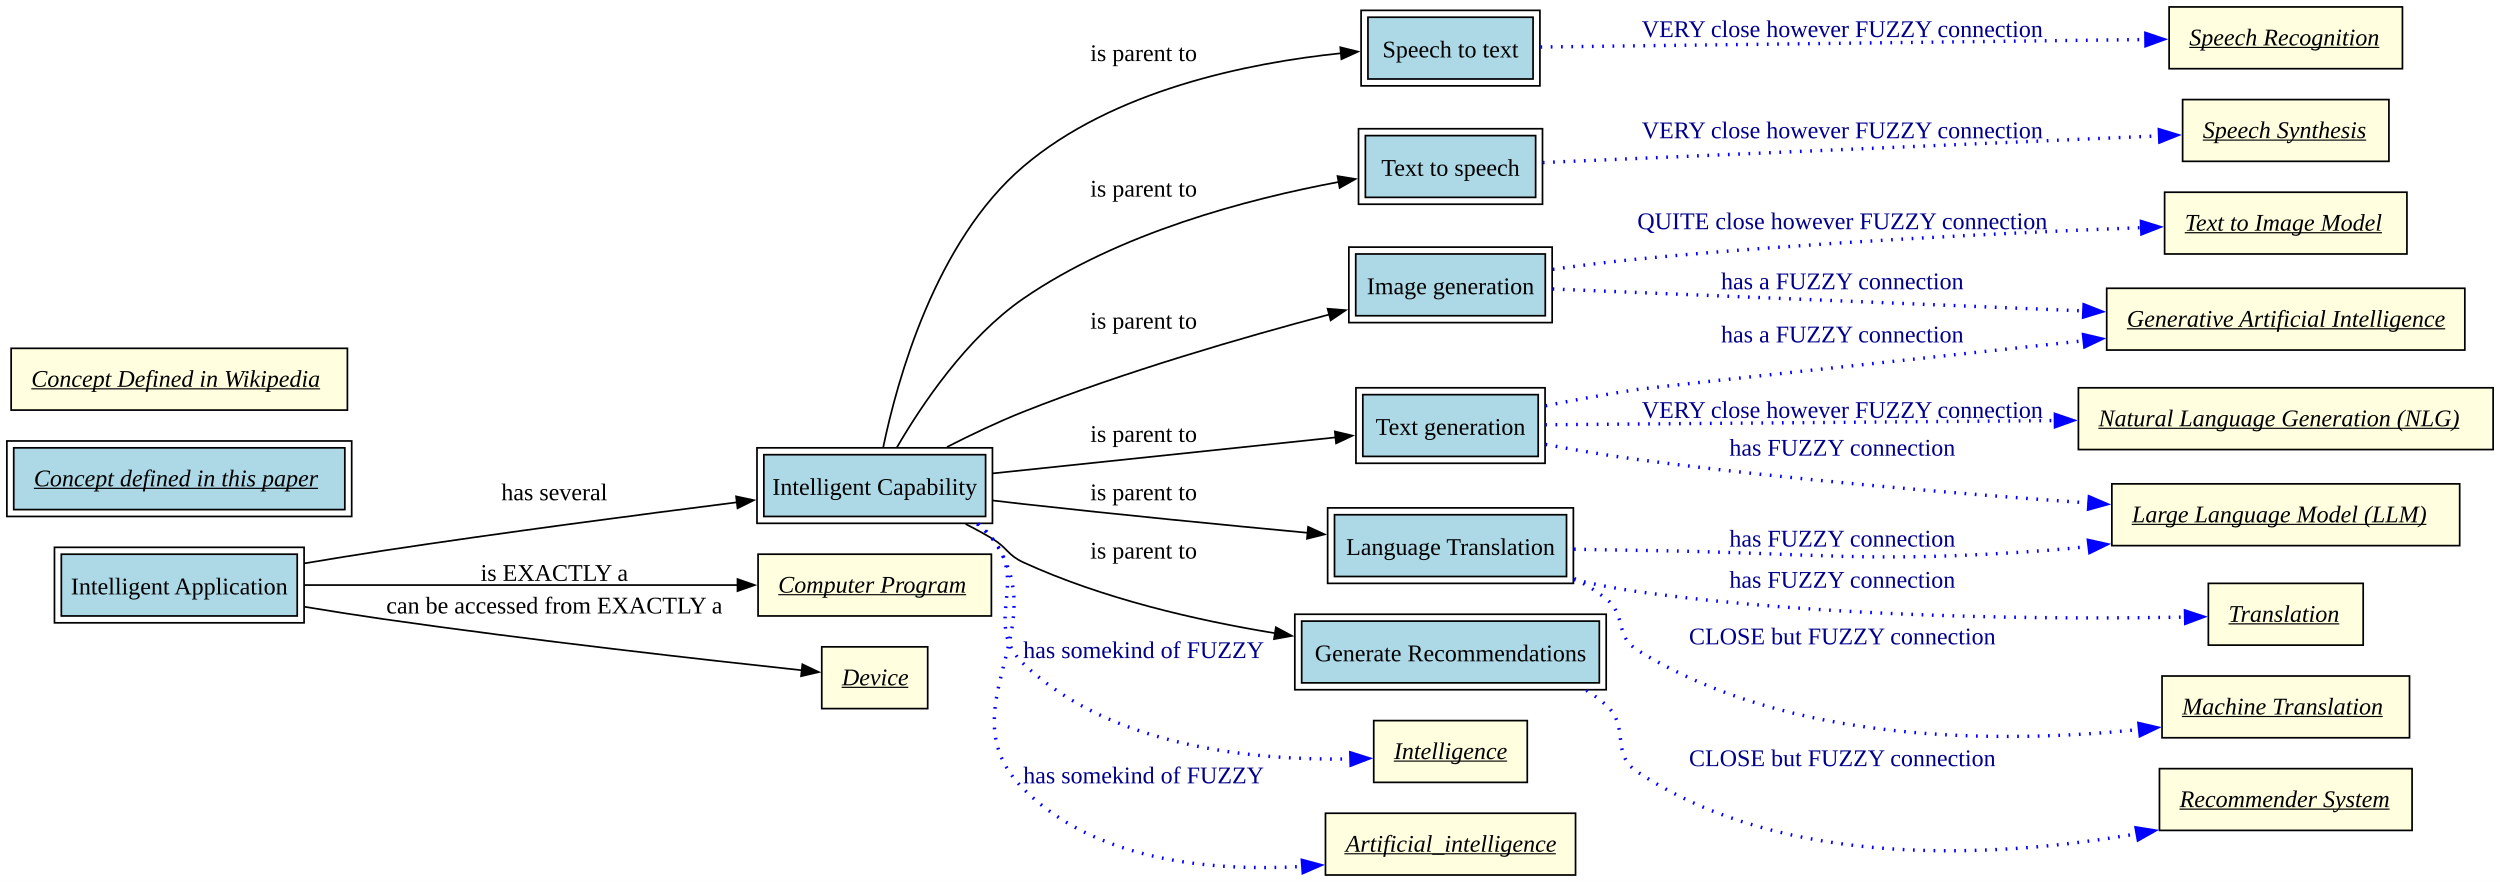
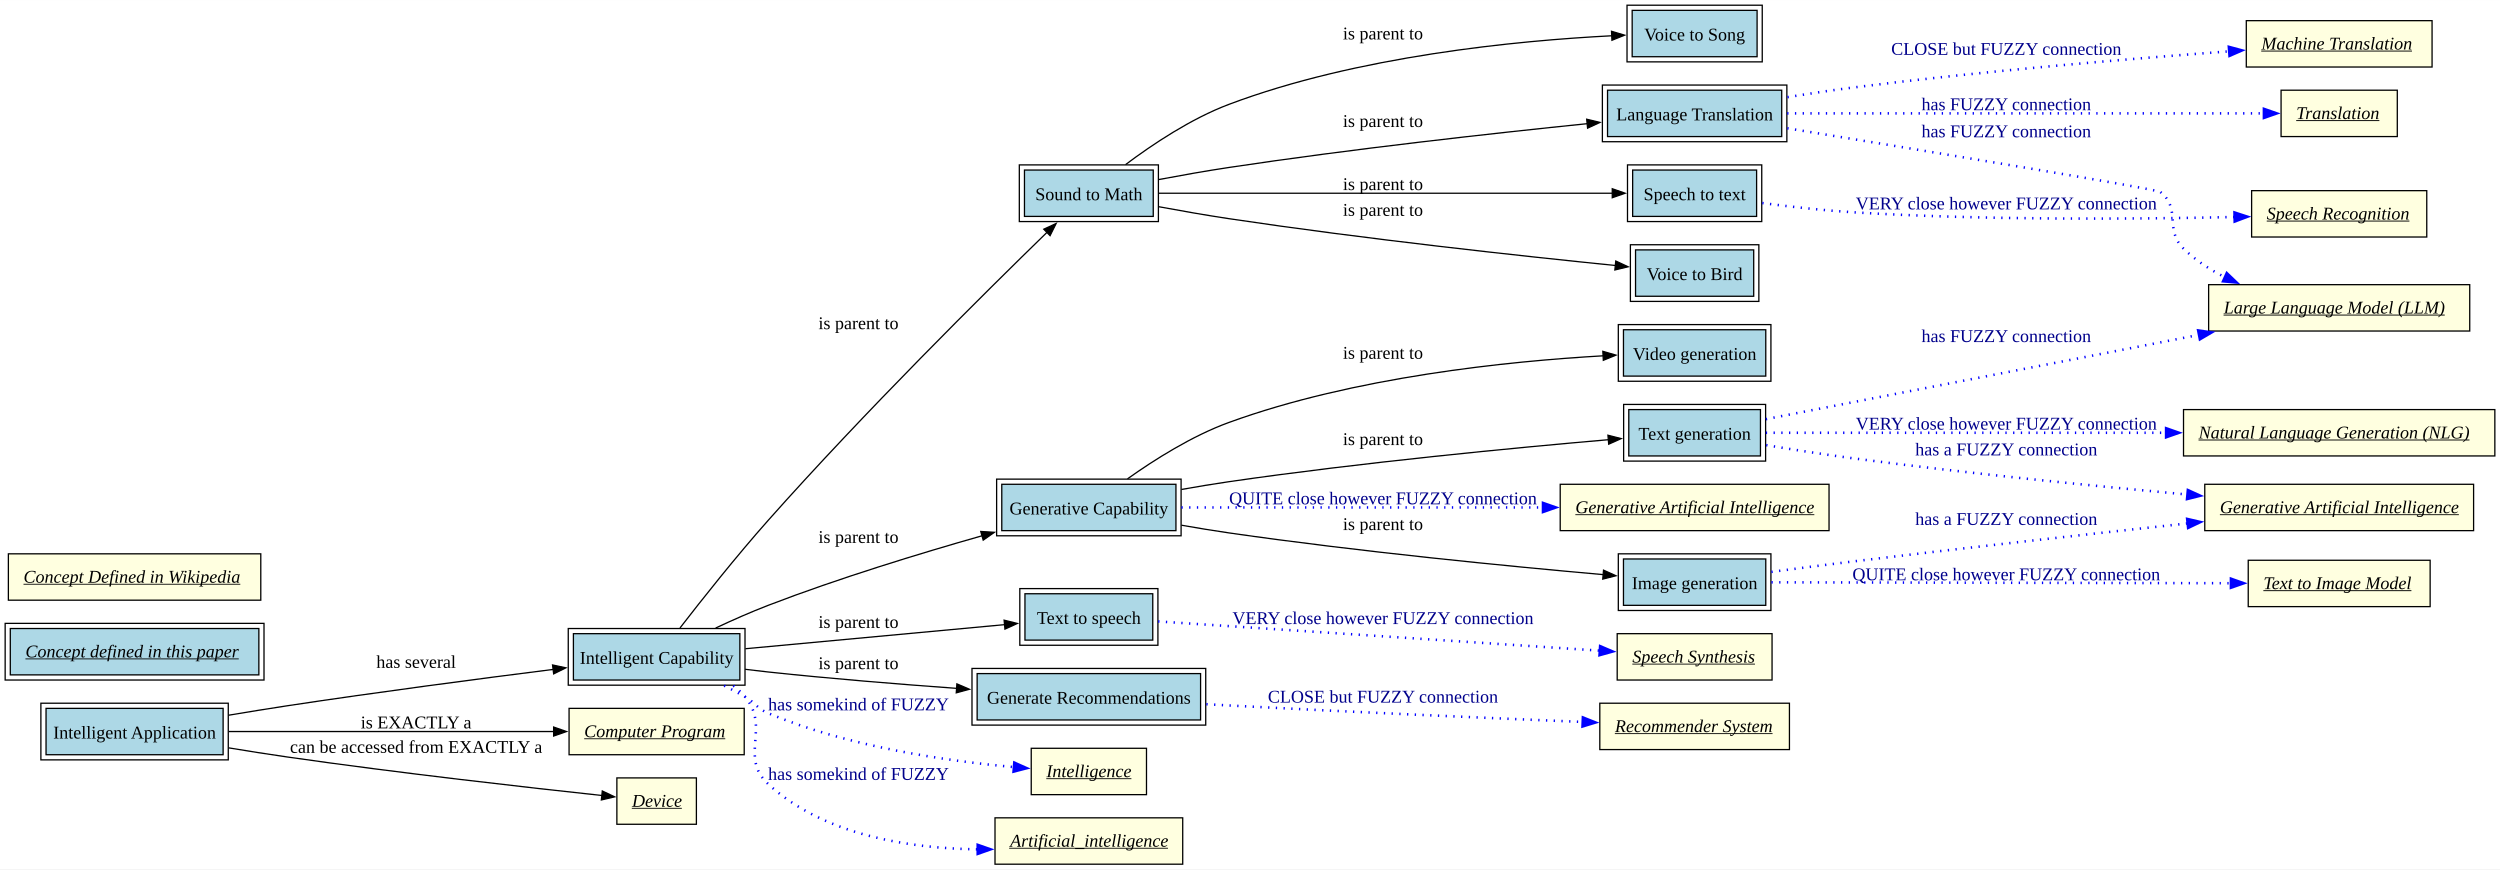
- <svg xmlns="http://www.w3.org/2000/svg" xmlns:xlink="http://www.w3.org/1999/xlink" width="1457pt" height="514pt" viewBox="0.00 0.00 1457.25 514.00">
-   <g id="graph0" class="graph" transform="scale(1 1) rotate(0) translate(4 510)">
-     <polygon fill="white" stroke="none" points="-4,4 -4,-510 1453.25,-510 1453.25,4 -4,4" />
+ <svg xmlns="http://www.w3.org/2000/svg" xmlns:xlink="http://www.w3.org/1999/xlink" width="1941pt" height="675pt" viewBox="0.00 0.00 1941.25 675.00">
+   <g id="graph0" class="graph" transform="scale(1 1) rotate(0) translate(4 671)">
+     <polygon fill="white" stroke="none" points="-4,4 -4,-671 1937.25,-671 1937.25,4 -4,4" />
    <g id="node1" class="node">
-       <polygon fill="lightblue" stroke="black" points="169.25,-187 31.75,-187 31.75,-151 169.25,-151 169.25,-187" />
-       <polygon fill="none" stroke="black" points="173.25,-191 27.75,-191 27.75,-147 173.25,-147 173.25,-191" />
-       <text text-anchor="middle" x="100.5" y="-163.57" font-family="Times New Roman,serif" font-size="14.00">Intelligent Application</text>
+       <polygon fill="lightblue" stroke="black" points="169.25,-121 31.75,-121 31.75,-85 169.25,-85 169.25,-121" />
+       <polygon fill="none" stroke="black" points="173.25,-125 27.75,-125 27.75,-81 173.25,-81 173.25,-125" />
+       <text text-anchor="middle" x="100.5" y="-97.58" font-family="Times New Roman,serif" font-size="14.00">Intelligent Application</text>
    </g>
    <g id="node2" class="node">
-       <polygon fill="lightblue" stroke="black" points="570.5,-245 441.25,-245 441.25,-209 570.5,-209 570.5,-245" />
-       <polygon fill="none" stroke="black" points="574.5,-249 437.25,-249 437.25,-205 574.5,-205 574.5,-249" />
-       <text text-anchor="middle" x="505.88" y="-221.57" font-family="Times New Roman,serif" font-size="14.00">Intelligent Capability</text>
+       <polygon fill="lightblue" stroke="black" points="570.5,-179 441.25,-179 441.25,-143 570.5,-143 570.5,-179" />
+       <polygon fill="none" stroke="black" points="574.5,-183 437.25,-183 437.25,-139 574.5,-139 574.5,-183" />
+       <text text-anchor="middle" x="505.88" y="-155.57" font-family="Times New Roman,serif" font-size="14.00">Intelligent Capability</text>
    </g>
    <g id="edge3" class="edge">
-       <path fill="none" stroke="black" d="M173.52,-181.68C188.53,-184.21 204.27,-186.77 219,-189 288.73,-199.57 368.27,-210.01 425.72,-217.27" />
-       <polygon fill="black" stroke="black" points="425.05,-220.71 435.41,-218.48 425.92,-213.76 425.05,-220.71" />
-       <text text-anchor="middle" x="319.12" y="-218.45" font-family="Times New Roman,serif" font-size="14.00">has several</text>
-     </g>
-     <g id="node10" class="node">
-       <g id="a_node10">
+       <path fill="none" stroke="black" d="M173.52,-115.68C188.53,-118.21 204.27,-120.77 219,-123 288.73,-133.57 368.27,-144.01 425.72,-151.27" />
+       <polygon fill="black" stroke="black" points="425.05,-154.71 435.41,-152.48 425.92,-147.76 425.05,-154.71" />
+       <text text-anchor="middle" x="319.12" y="-152.45" font-family="Times New Roman,serif" font-size="14.00">has several</text>
+     </g>
+     <g id="node15" class="node">
+       <g id="a_node15">
        <a xlink:href="https://en.wikipedia.org/wiki/Computer_program" xlink:title=" &lt;i&gt;&lt;u&gt;Computer Program&lt;/u&gt;&lt;/i&gt; ">
-           <polygon fill="lightyellow" stroke="black" points="573.88,-187 437.88,-187 437.88,-151 573.88,-151 573.88,-187" />
-           <text text-anchor="start" x="445.88" y="-164.57" font-family="Times New Roman,serif" font-size="14.00"> </text>
-           <text text-anchor="start" x="449.62" y="-164.57" font-family="Times New Roman,serif" font-style="italic" text-decoration="underline" font-size="14.00">Computer Program</text>
-           <text text-anchor="start" x="562.12" y="-164.57" font-family="Times New Roman,serif" font-size="14.00"> </text>
+           <polygon fill="lightyellow" stroke="black" points="573.88,-121 437.88,-121 437.88,-85 573.88,-85 573.88,-121" />
+           <text text-anchor="start" x="445.88" y="-98.58" font-family="Times New Roman,serif" font-size="14.00"> </text>
+           <text text-anchor="start" x="449.62" y="-98.58" font-family="Times New Roman,serif" font-style="italic" text-decoration="underline" font-size="14.00">Computer Program</text>
+           <text text-anchor="start" x="562.12" y="-98.58" font-family="Times New Roman,serif" font-size="14.00"> </text>
        </a>
      </g>
    </g>
    <g id="edge1" class="edge">
-       <path fill="none" stroke="black" d="M173.62,-169C244.6,-169 352.72,-169 425.96,-169" />
-       <polygon fill="black" stroke="black" points="425.9,-172.5 435.9,-169 425.9,-165.5 425.9,-172.5" />
-       <text text-anchor="middle" x="319.12" y="-171.45" font-family="Times New Roman,serif" font-size="14.00">is EXACTLY a</text>
+       <path fill="none" stroke="black" d="M173.62,-103C244.6,-103 352.72,-103 425.96,-103" />
+       <polygon fill="black" stroke="black" points="425.9,-106.5 435.9,-103 425.9,-99.5 425.9,-106.5" />
+       <text text-anchor="middle" x="319.12" y="-105.45" font-family="Times New Roman,serif" font-size="14.00">is EXACTLY a</text>
+     </g>
+     <g id="node17" class="node">
+       <g id="a_node17">
+         <a xlink:href="https://en.wikipedia.org/wiki/Device" xlink:title=" &lt;i&gt;&lt;u&gt;Device&lt;/u&gt;&lt;/i&gt; ">
+           <polygon fill="lightyellow" stroke="black" points="536.75,-67 475,-67 475,-31 536.75,-31 536.75,-67" />
+           <text text-anchor="start" x="483" y="-44.58" font-family="Times New Roman,serif" font-size="14.00"> </text>
+           <text text-anchor="start" x="486.75" y="-44.58" font-family="Times New Roman,serif" font-style="italic" text-decoration="underline" font-size="14.00">Device</text>
+           <text text-anchor="start" x="525" y="-44.58" font-family="Times New Roman,serif" font-size="14.00"> </text>
+         </a>
+       </g>
+     </g>
+     <g id="edge2" class="edge">
+       <path fill="none" stroke="black" d="M173.5,-90.34C188.51,-87.86 204.26,-85.37 219,-83.25 305.84,-70.76 407.98,-59.3 463.62,-53.32" />
+       <polygon fill="black" stroke="black" points="463.69,-56.84 473.26,-52.29 462.95,-49.88 463.69,-56.84" />
+       <text text-anchor="middle" x="319.12" y="-86.45" font-family="Times New Roman,serif" font-size="14.00">can be accessed from EXACTLY a</text>
+     </g>
+     <g id="node3" class="node">
+       <polygon fill="lightblue" stroke="black" points="891.5,-539 791.5,-539 791.5,-503 891.5,-503 891.5,-539" />
+       <polygon fill="none" stroke="black" points="895.5,-543 787.5,-543 787.5,-499 895.5,-499 895.5,-543" />
+       <text text-anchor="middle" x="841.5" y="-515.58" font-family="Times New Roman,serif" font-size="14.00">Sound to Math</text>
+     </g>
+     <g id="edge10" class="edge">
+       <path fill="none" stroke="black" d="M524,-183.42C540.88,-205.23 567.67,-239.06 592.5,-267 667.03,-350.88 760.99,-443.92 809.04,-490.67" />
+       <polygon fill="black" stroke="black" points="806.49,-493.07 816.1,-497.52 811.37,-488.05 806.49,-493.07" />
+       <text text-anchor="middle" x="662.62" y="-415.45" font-family="Times New Roman,serif" font-size="14.00">is parent to</text>
+     </g>
+     <g id="node7" class="node">
+       <polygon fill="lightblue" stroke="black" points="891.12,-210 791.88,-210 791.88,-174 891.12,-174 891.12,-210" />
+       <polygon fill="none" stroke="black" points="895.12,-214 787.88,-214 787.88,-170 895.12,-170 895.12,-214" />
+       <text text-anchor="middle" x="841.5" y="-186.57" font-family="Times New Roman,serif" font-size="14.00">Text to speech</text>
+     </g>
+     <g id="edge4" class="edge">
+       <path fill="none" stroke="black" d="M574.79,-167.31C633.73,-172.79 718.46,-180.66 776.29,-186.03" />
+       <polygon fill="black" stroke="black" points="775.69,-189.49 785.97,-186.93 776.34,-182.52 775.69,-189.49" />
+       <text text-anchor="middle" x="662.62" y="-183.45" font-family="Times New Roman,serif" font-size="14.00">is parent to</text>
    </g>
    <g id="node12" class="node">
-       <g id="a_node12">
-         <a xlink:href="https://en.wikipedia.org/wiki/Device" xlink:title=" &lt;i&gt;&lt;u&gt;Device&lt;/u&gt;&lt;/i&gt; ">
-           <polygon fill="lightyellow" stroke="black" points="536.75,-133 475,-133 475,-97 536.75,-97 536.75,-133" />
-           <text text-anchor="start" x="483" y="-110.58" font-family="Times New Roman,serif" font-size="14.00"> </text>
-           <text text-anchor="start" x="486.75" y="-110.58" font-family="Times New Roman,serif" font-style="italic" text-decoration="underline" font-size="14.00">Device</text>
-           <text text-anchor="start" x="525" y="-110.58" font-family="Times New Roman,serif" font-size="14.00"> </text>
-         </a>
-       </g>
-     </g>
-     <g id="edge2" class="edge">
-       <path fill="none" stroke="black" d="M173.5,-156.34C188.51,-153.86 204.26,-151.37 219,-149.25 305.84,-136.76 407.98,-125.3 463.62,-119.32" />
-       <polygon fill="black" stroke="black" points="463.69,-122.84 473.26,-118.29 462.95,-115.88 463.69,-122.84" />
-       <text text-anchor="middle" x="319.12" y="-152.45" font-family="Times New Roman,serif" font-size="14.00">can be accessed from EXACTLY a</text>
-     </g>
-     <g id="node3" class="node">
-       <polygon fill="lightblue" stroke="black" points="889.62,-500 793.38,-500 793.38,-464 889.62,-464 889.62,-500" />
-       <polygon fill="none" stroke="black" points="893.62,-504 789.38,-504 789.38,-460 893.62,-460 893.62,-504" />
-       <text text-anchor="middle" x="841.5" y="-476.57" font-family="Times New Roman,serif" font-size="14.00">Speech to text</text>
-     </g>
-     <g id="edge5" class="edge">
-       <path fill="none" stroke="black" d="M510.82,-249.29C518.94,-288.39 541.21,-369.33 592.5,-413 644.6,-457.36 723.09,-473.34 777.77,-479.02" />
-       <polygon fill="black" stroke="black" points="777.26,-482.49 787.55,-479.94 777.92,-475.52 777.26,-482.49" />
-       <text text-anchor="middle" x="662.62" y="-474.45" font-family="Times New Roman,serif" font-size="14.00">is parent to</text>
-     </g>
-     <g id="node4" class="node">
-       <polygon fill="lightblue" stroke="black" points="891.12,-431 791.88,-431 791.88,-395 891.12,-395 891.12,-431" />
-       <polygon fill="none" stroke="black" points="895.12,-435 787.88,-435 787.88,-391 895.12,-391 895.12,-435" />
-       <text text-anchor="middle" x="841.5" y="-407.57" font-family="Times New Roman,serif" font-size="14.00">Text to speech</text>
-     </g>
-     <g id="edge4" class="edge">
-       <path fill="none" stroke="black" d="M518.72,-249.1C533.05,-273.77 559.4,-313.21 592.5,-336 648.02,-374.23 723.29,-394.07 776.3,-403.96" />
-       <polygon fill="black" stroke="black" points="775.64,-407.4 786.1,-405.71 776.88,-400.51 775.64,-407.4" />
-       <text text-anchor="middle" x="662.62" y="-395.45" font-family="Times New Roman,serif" font-size="14.00">is parent to</text>
-     </g>
-     <g id="node5" class="node">
-       <polygon fill="lightblue" stroke="black" points="892.62,-280 790.38,-280 790.38,-244 892.62,-244 892.62,-280" />
-       <polygon fill="none" stroke="black" points="896.62,-284 786.38,-284 786.38,-240 896.62,-240 896.62,-284" />
-       <text text-anchor="middle" x="841.5" y="-256.57" font-family="Times New Roman,serif" font-size="14.00">Text generation</text>
-     </g>
-     <g id="edge6" class="edge">
-       <path fill="none" stroke="black" d="M574.79,-234.12C633.2,-240.25 716.92,-249.04 774.7,-255.1" />
-       <polygon fill="black" stroke="black" points="774.08,-258.55 784.39,-256.11 774.81,-251.59 774.08,-258.55" />
-       <text text-anchor="middle" x="662.62" y="-252.45" font-family="Times New Roman,serif" font-size="14.00">is parent to</text>
-     </g>
-     <g id="node6" class="node">
-       <polygon fill="lightblue" stroke="black" points="896.75,-362 786.25,-362 786.25,-326 896.75,-326 896.75,-362" />
-       <polygon fill="none" stroke="black" points="900.75,-366 782.25,-366 782.25,-322 900.75,-322 900.75,-366" />
-       <text text-anchor="middle" x="841.5" y="-338.57" font-family="Times New Roman,serif" font-size="14.00">Image generation</text>
-     </g>
-     <g id="edge7" class="edge">
-       <path fill="none" stroke="black" d="M548.01,-249.49C561.9,-256.59 577.66,-264.11 592.5,-270 651.32,-293.34 720.49,-313.4 770.81,-326.72" />
-       <polygon fill="black" stroke="black" points="769.87,-330.09 780.43,-329.24 771.65,-323.32 769.87,-330.09" />
-       <text text-anchor="middle" x="662.62" y="-318.45" font-family="Times New Roman,serif" font-size="14.00">is parent to</text>
-     </g>
-     <g id="node7" class="node">
-       <polygon fill="lightblue" stroke="black" points="909.12,-210 773.88,-210 773.88,-174 909.12,-174 909.12,-210" />
-       <polygon fill="none" stroke="black" points="913.12,-214 769.88,-214 769.88,-170 913.12,-170 913.12,-214" />
-       <text text-anchor="middle" x="841.5" y="-186.57" font-family="Times New Roman,serif" font-size="14.00">Language Translation</text>
-     </g>
-     <g id="edge8" class="edge">
-       <path fill="none" stroke="black" d="M574.63,-218.32C580.67,-217.6 586.69,-216.9 592.5,-216.25 647.73,-210.08 709.97,-204 758.28,-199.47" />
-       <polygon fill="black" stroke="black" points="758.49,-202.97 768.12,-198.55 757.84,-196 758.49,-202.97" />
-       <text text-anchor="middle" x="662.62" y="-218.45" font-family="Times New Roman,serif" font-size="14.00">is parent to</text>
-     </g>
-     <g id="node8" class="node">
      <polygon fill="lightblue" stroke="black" points="928.25,-148 754.75,-148 754.75,-112 928.25,-112 928.25,-148" />
      <polygon fill="none" stroke="black" points="932.25,-152 750.75,-152 750.75,-108 932.25,-108 932.25,-152" />
      <text text-anchor="middle" x="841.5" y="-124.58" font-family="Times New Roman,serif" font-size="14.00">Generate Recommendations</text>
    </g>
-     <g id="edge9" class="edge">
-       <path fill="none" stroke="black" d="M558.81,-204.64C564.2,-201.89 569.52,-198.99 574.5,-196 583.13,-190.81 583.35,-186.45 592.5,-182.25 638.41,-161.2 693.01,-148.52 739.27,-140.94" />
-       <polygon fill="black" stroke="black" points="739.71,-144.41 749.04,-139.4 738.62,-137.5 739.71,-144.41" />
-       <text text-anchor="middle" x="662.62" y="-184.45" font-family="Times New Roman,serif" font-size="14.00">is parent to</text>
+     <g id="edge5" class="edge">
+       <path fill="none" stroke="black" d="M574.6,-151.33C580.65,-150.58 586.68,-149.87 592.5,-149.25 640.59,-144.09 694.08,-139.76 739.03,-136.52" />
+       <polygon fill="black" stroke="black" points="739.03,-140.03 748.76,-135.83 738.53,-133.05 739.03,-140.03" />
+       <text text-anchor="middle" x="662.62" y="-151.45" font-family="Times New Roman,serif" font-size="14.00">is parent to</text>
    </g>
    <g id="node13" class="node">
-       <g id="a_node13">
+       <polygon fill="lightblue" stroke="black" points="909.12,-295 773.88,-295 773.88,-259 909.12,-259 909.12,-295" />
+       <polygon fill="none" stroke="black" points="913.12,-299 769.88,-299 769.88,-255 913.12,-255 913.12,-299" />
+       <text text-anchor="middle" x="841.5" y="-271.57" font-family="Times New Roman,serif" font-size="14.00">Generative Capability</text>
+     </g>
+     <g id="edge6" class="edge">
+       <path fill="none" stroke="black" d="M551.69,-183.37C564.69,-189.47 579.02,-195.82 592.5,-201 647.01,-221.97 709.94,-241.19 758.77,-255.07" />
+       <polygon fill="black" stroke="black" points="757.56,-258.36 768.14,-257.71 759.46,-251.62 757.56,-258.36" />
+       <text text-anchor="middle" x="662.62" y="-249.45" font-family="Times New Roman,serif" font-size="14.00">is parent to</text>
+     </g>
+     <g id="node18" class="node">
+       <g id="a_node18">
        <a xlink:href="https://en.wikipedia.org/wiki/Intelligence" xlink:title=" &lt;i&gt;&lt;u&gt;Intelligence&lt;/u&gt;&lt;/i&gt; ">
          <polygon fill="lightyellow" stroke="black" points="886.25,-90 796.75,-90 796.75,-54 886.25,-54 886.25,-90" />
          <text text-anchor="start" x="804.75" y="-67.58" font-family="Times New Roman,serif" font-size="14.00"> </text>
          <text text-anchor="start" x="808.5" y="-67.58" font-family="Times New Roman,serif" font-style="italic" text-decoration="underline" font-size="14.00">Intelligence</text>
          <text text-anchor="start" x="874.5" y="-67.58" font-family="Times New Roman,serif" font-size="14.00"> </text>
        </a>
      </g>
    </g>
-     <g id="edge10" class="edge">
-       <path fill="none" stroke="blue" stroke-width="2" stroke-dasharray="1,5" d="M565.54,-204.64C568.83,-202.05 571.86,-199.18 574.5,-196 595.75,-170.35 568.5,-146.34 592.5,-123.25 643.25,-74.43 727.57,-66.64 783.59,-67.64" />
-       <polygon fill="blue" stroke="blue" stroke-width="2" points="783.35,-71.14 793.46,-67.95 783.57,-64.14 783.35,-71.14" />
-       <text text-anchor="middle" x="662.62" y="-126.45" font-family="Times New Roman,serif" font-size="14.00" fill="darkblue">has somekind of FUZZY</text>
-     </g>
-     <g id="node14" class="node">
-       <g id="a_node14">
+     <g id="edge15" class="edge">
+       <path fill="none" stroke="blue" stroke-width="2" stroke-dasharray="1,5" d="M558.34,-138.63C563.87,-135.87 569.35,-132.97 574.5,-130 582.99,-125.1 583.46,-121.05 592.5,-117.25 654.66,-91.09 731.84,-80.03 783.44,-75.37" />
+       <polygon fill="blue" stroke="blue" stroke-width="2" points="783.61,-78.86 793.29,-74.54 783.03,-71.89 783.61,-78.86" />
+       <text text-anchor="middle" x="662.62" y="-119.45" font-family="Times New Roman,serif" font-size="14.00" fill="darkblue">has somekind of FUZZY</text>
+     </g>
+     <g id="node19" class="node">
+       <g id="a_node19">
        <a xlink:href="https://en.wikipedia.org/wiki/Artificial_intelligence" xlink:title=" &lt;i&gt;&lt;u&gt;Artificial_intelligence&lt;/u&gt;&lt;/i&gt; ">
          <polygon fill="lightyellow" stroke="black" points="914.38,-36 768.62,-36 768.62,0 914.38,0 914.38,-36" />
          <text text-anchor="start" x="776.62" y="-13.57" font-family="Times New Roman,serif" font-size="14.00"> </text>
          <text text-anchor="start" x="780.38" y="-13.57" font-family="Times New Roman,serif" font-style="italic" text-decoration="underline" font-size="14.00">Artificial_intelligence</text>
          <text text-anchor="start" x="902.62" y="-13.57" font-family="Times New Roman,serif" font-size="14.00"> </text>
        </a>
      </g>
    </g>
+     <g id="edge16" class="edge">
+       <path fill="none" stroke="blue" stroke-width="2" stroke-dasharray="1,5" d="M565.48,-138.59C568.78,-136.01 571.84,-133.16 574.5,-130 594.58,-106.18 569.57,-83.35 592.5,-62.25 635.83,-22.38 702.19,-12.2 755.36,-11.52" />
+       <polygon fill="blue" stroke="blue" stroke-width="2" points="755.2,-15.02 765.2,-11.53 755.2,-8.02 755.2,-15.02" />
+       <text text-anchor="middle" x="662.62" y="-65.45" font-family="Times New Roman,serif" font-size="14.00" fill="darkblue">has somekind of FUZZY</text>
+     </g>
+     <g id="node4" class="node">
+       <polygon fill="lightblue" stroke="black" points="1360,-539 1263.75,-539 1263.75,-503 1360,-503 1360,-539" />
+       <polygon fill="none" stroke="black" points="1364,-543 1259.75,-543 1259.75,-499 1364,-499 1364,-543" />
+       <text text-anchor="middle" x="1311.88" y="-515.58" font-family="Times New Roman,serif" font-size="14.00">Speech to text</text>
+     </g>
    <g id="edge11" class="edge">
-       <path fill="none" stroke="blue" stroke-width="2" stroke-dasharray="1,5" d="M566.28,-204.74C569.35,-202.13 572.14,-199.23 574.5,-196 613.05,-143.33 546.5,-96.55 592.5,-50.25 634.15,-8.33 701.6,-1.87 755.65,-5.01" />
-       <polygon fill="blue" stroke="blue" stroke-width="2" points="755.13,-8.48 765.35,-5.72 755.63,-1.5 755.13,-8.48" />
-       <text text-anchor="middle" x="662.62" y="-53.45" font-family="Times New Roman,serif" font-size="14.00" fill="darkblue">has somekind of FUZZY</text>
-     </g>
-     <g id="node15" class="node">
-       <g id="a_node15">
+       <path fill="none" stroke="black" d="M895.77,-521C982.8,-521 1155.06,-521 1247.97,-521" />
+       <polygon fill="black" stroke="black" points="1247.92,-524.5 1257.92,-521 1247.92,-517.5 1247.92,-524.5" />
+       <text text-anchor="middle" x="1069.88" y="-523.45" font-family="Times New Roman,serif" font-size="14.00">is parent to</text>
+     </g>
+     <g id="node5" class="node">
+       <polygon fill="lightblue" stroke="black" points="1357.75,-477 1266,-477 1266,-441 1357.75,-441 1357.75,-477" />
+       <polygon fill="none" stroke="black" points="1361.75,-481 1262,-481 1262,-437 1361.75,-437 1361.75,-481" />
+       <text text-anchor="middle" x="1311.88" y="-453.57" font-family="Times New Roman,serif" font-size="14.00">Voice to Bird</text>
+     </g>
+     <g id="edge12" class="edge">
+       <path fill="none" stroke="black" d="M895.82,-510.52C913.14,-507.31 932.48,-503.92 950.25,-501.25 1055.58,-485.44 1178.96,-472.1 1250.69,-464.85" />
+       <polygon fill="black" stroke="black" points="1250.64,-468.37 1260.24,-463.89 1249.94,-461.41 1250.64,-468.37" />
+       <text text-anchor="middle" x="1069.88" y="-503.45" font-family="Times New Roman,serif" font-size="14.00">is parent to</text>
+     </g>
+     <g id="node6" class="node">
+       <polygon fill="lightblue" stroke="black" points="1360.38,-663 1263.38,-663 1263.38,-627 1360.38,-627 1360.38,-663" />
+       <polygon fill="none" stroke="black" points="1364.38,-667 1259.38,-667 1259.38,-623 1364.38,-623 1364.38,-667" />
+       <text text-anchor="middle" x="1311.88" y="-639.58" font-family="Times New Roman,serif" font-size="14.00">Voice to Song</text>
+     </g>
+     <g id="edge13" class="edge">
+       <path fill="none" stroke="black" d="M870.01,-543.24C890.81,-558.86 920.73,-578.87 950.25,-590 1049.82,-627.53 1174.02,-639.49 1247.64,-643.27" />
+       <polygon fill="black" stroke="black" points="1247.34,-646.76 1257.5,-643.74 1247.68,-639.77 1247.34,-646.76" />
+       <text text-anchor="middle" x="1069.88" y="-640.45" font-family="Times New Roman,serif" font-size="14.00">is parent to</text>
+     </g>
+     <g id="node11" class="node">
+       <polygon fill="lightblue" stroke="black" points="1379.5,-601 1244.25,-601 1244.25,-565 1379.5,-565 1379.5,-601" />
+       <polygon fill="none" stroke="black" points="1383.5,-605 1240.25,-605 1240.25,-561 1383.5,-561 1383.5,-605" />
+       <text text-anchor="middle" x="1311.88" y="-577.58" font-family="Times New Roman,serif" font-size="14.00">Language Translation</text>
+     </g>
+     <g id="edge14" class="edge">
+       <path fill="none" stroke="black" d="M895.82,-531.63C913.14,-534.89 932.47,-538.32 950.25,-541 1045.35,-555.35 1155.2,-567.51 1228.43,-575" />
+       <polygon fill="black" stroke="black" points="1228.06,-578.48 1238.36,-576.01 1228.76,-571.52 1228.06,-578.48" />
+       <text text-anchor="middle" x="1069.88" y="-572.45" font-family="Times New Roman,serif" font-size="14.00">is parent to</text>
+     </g>
+     <g id="node20" class="node">
+       <g id="a_node20">
        <a xlink:href="https://en.wikipedia.org/wiki/Speech_recognition" xlink:title=" &lt;i&gt;&lt;u&gt;Speech Recognition&lt;/u&gt;&lt;/i&gt; ">
-           <polygon fill="lightyellow" stroke="black" points="1396.38,-506 1260.38,-506 1260.38,-470 1396.38,-470 1396.38,-506" />
-           <text text-anchor="start" x="1268.38" y="-483.57" font-family="Times New Roman,serif" font-size="14.00"> </text>
-           <text text-anchor="start" x="1272.12" y="-483.57" font-family="Times New Roman,serif" font-style="italic" text-decoration="underline" font-size="14.00">Speech Recognition</text>
-           <text text-anchor="start" x="1384.62" y="-483.57" font-family="Times New Roman,serif" font-size="14.00"> </text>
-         </a>
-       </g>
-     </g>
-     <g id="edge12" class="edge">
-       <path fill="none" stroke="blue" stroke-width="2" stroke-dasharray="1,5" d="M893.93,-482.64C978.34,-483.68 1146.87,-485.77 1247.1,-487.01" />
-       <polygon fill="blue" stroke="blue" stroke-width="2" points="1246.81,-490.5 1256.85,-487.13 1246.89,-483.5 1246.81,-490.5" />
-       <text text-anchor="middle" x="1069.88" y="-488.45" font-family="Times New Roman,serif" font-size="14.00" fill="darkblue">VERY close however FUZZY connection</text>
+           <polygon fill="lightyellow" stroke="black" points="1880.38,-523 1744.38,-523 1744.38,-487 1880.38,-487 1880.38,-523" />
+           <text text-anchor="start" x="1752.38" y="-500.57" font-family="Times New Roman,serif" font-size="14.00"> </text>
+           <text text-anchor="start" x="1756.12" y="-500.57" font-family="Times New Roman,serif" font-style="italic" text-decoration="underline" font-size="14.00">Speech Recognition</text>
+           <text text-anchor="start" x="1868.62" y="-500.57" font-family="Times New Roman,serif" font-size="14.00"> </text>
+         </a>
+       </g>
+     </g>
+     <g id="edge17" class="edge">
+       <path fill="none" stroke="blue" stroke-width="2" stroke-dasharray="1,5" d="M1364.43,-513.38C1385.96,-510.55 1411.26,-507.68 1434.25,-506.25 1536.64,-499.88 1654.97,-500.84 1731.37,-502.54" />
+       <polygon fill="blue" stroke="blue" stroke-width="2" points="1731.09,-506.04 1741.17,-502.77 1731.25,-499.04 1731.09,-506.04" />
+       <text text-anchor="middle" x="1553.88" y="-508.45" font-family="Times New Roman,serif" font-size="14.00" fill="darkblue">VERY close however FUZZY connection</text>
+     </g>
+     <g id="node21" class="node">
+       <g id="a_node21">
+         <a xlink:href="https://en.wikipedia.org/wiki/Speech_synthesis" xlink:title=" &lt;i&gt;&lt;u&gt;Speech Synthesis&lt;/u&gt;&lt;/i&gt; ">
+           <polygon fill="lightyellow" stroke="black" points="1372,-179 1251.75,-179 1251.75,-143 1372,-143 1372,-179" />
+           <text text-anchor="start" x="1259.75" y="-156.57" font-family="Times New Roman,serif" font-size="14.00"> </text>
+           <text text-anchor="start" x="1263.5" y="-156.57" font-family="Times New Roman,serif" font-style="italic" text-decoration="underline" font-size="14.00">Speech Synthesis</text>
+           <text text-anchor="start" x="1360.25" y="-156.57" font-family="Times New Roman,serif" font-size="14.00"> </text>
+         </a>
+       </g>
+     </g>
+     <g id="edge18" class="edge">
+       <path fill="none" stroke="blue" stroke-width="2" stroke-dasharray="1,5" d="M895.32,-188.5C979.29,-182.95 1143.42,-172.08 1238.35,-165.8" />
+       <polygon fill="blue" stroke="blue" stroke-width="2" points="1238.5,-169.3 1248.25,-165.15 1238.04,-162.31 1238.5,-169.3" />
+       <text text-anchor="middle" x="1069.88" y="-186.45" font-family="Times New Roman,serif" font-size="14.00" fill="darkblue">VERY close however FUZZY connection</text>
+     </g>
+     <g id="node8" class="node">
+       <polygon fill="lightblue" stroke="black" points="1363,-353 1260.75,-353 1260.75,-317 1363,-317 1363,-353" />
+       <polygon fill="none" stroke="black" points="1367,-357 1256.75,-357 1256.75,-313 1367,-313 1367,-357" />
+       <text text-anchor="middle" x="1311.88" y="-329.57" font-family="Times New Roman,serif" font-size="14.00">Text generation</text>
+     </g>
+     <g id="node22" class="node">
+       <g id="a_node22">
+         <a xlink:href="https://en.wikipedia.org/wiki/Natural_language_generation" xlink:title=" &lt;i&gt;&lt;u&gt;Natural Language Generation (NLG)&lt;/u&gt;&lt;/i&gt; ">
+           <polygon fill="lightyellow" stroke="black" points="1933.25,-353 1691.5,-353 1691.5,-317 1933.25,-317 1933.25,-353" />
+           <text text-anchor="start" x="1699.5" y="-330.57" font-family="Times New Roman,serif" font-size="14.00"> </text>
+           <text text-anchor="start" x="1703.25" y="-330.57" font-family="Times New Roman,serif" font-style="italic" text-decoration="underline" font-size="14.00">Natural Language Generation (NLG)</text>
+           <text text-anchor="start" x="1921.5" y="-330.57" font-family="Times New Roman,serif" font-size="14.00"> </text>
+         </a>
+       </g>
+     </g>
+     <g id="edge19" class="edge">
+       <path fill="none" stroke="blue" stroke-width="2" stroke-dasharray="1,5" d="M1367.17,-335C1441.22,-335 1576.31,-335 1678.14,-335" />
+       <polygon fill="blue" stroke="blue" stroke-width="2" points="1677.99,-338.5 1687.99,-335 1677.99,-331.5 1677.99,-338.5" />
+       <text text-anchor="middle" x="1553.88" y="-337.45" font-family="Times New Roman,serif" font-size="14.00" fill="darkblue">VERY close however FUZZY connection</text>
+     </g>
+     <g id="node24" class="node">
+       <g id="a_node24">
+         <a xlink:href="https://en.wikipedia.org/wiki/Large_language_model" xlink:title=" &lt;i&gt;&lt;u&gt;Large Language Model (LLM)&lt;/u&gt;&lt;/i&gt; ">
+           <polygon fill="lightyellow" stroke="black" points="1913.75,-450 1711,-450 1711,-414 1913.75,-414 1913.75,-450" />
+           <text text-anchor="start" x="1719" y="-427.57" font-family="Times New Roman,serif" font-size="14.00"> </text>
+           <text text-anchor="start" x="1722.75" y="-427.57" font-family="Times New Roman,serif" font-style="italic" text-decoration="underline" font-size="14.00">Large Language Model (LLM)</text>
+           <text text-anchor="start" x="1902" y="-427.57" font-family="Times New Roman,serif" font-size="14.00"> </text>
+         </a>
+       </g>
+     </g>
+     <g id="edge20" class="edge">
+       <path fill="none" stroke="blue" stroke-width="2" stroke-dasharray="1,5" d="M1367.17,-345.57C1447.6,-361.21 1600.01,-390.87 1703.63,-411.04" />
+       <polygon fill="blue" stroke="blue" stroke-width="2" points="1702.88,-414.45 1713.37,-412.93 1704.22,-407.58 1702.88,-414.45" />
+       <text text-anchor="middle" x="1553.88" y="-405.45" font-family="Times New Roman,serif" font-size="14.00" fill="darkblue">has FUZZY connection</text>
+     </g>
+     <g id="node25" class="node">
+       <g id="a_node25">
+         <a xlink:href="https://en.wikipedia.org/wiki/Generative_artificial_intelligence" xlink:title=" &lt;i&gt;&lt;u&gt;Generative Artificial Intelligence&lt;/u&gt;&lt;/i&gt; ">
+           <polygon fill="lightyellow" stroke="black" points="1916.75,-295 1708,-295 1708,-259 1916.75,-259 1916.75,-295" />
+           <text text-anchor="start" x="1716" y="-272.57" font-family="Times New Roman,serif" font-size="14.00"> </text>
+           <text text-anchor="start" x="1719.75" y="-272.57" font-family="Times New Roman,serif" font-style="italic" text-decoration="underline" font-size="14.00">Generative Artificial Intelligence</text>
+           <text text-anchor="start" x="1905" y="-272.57" font-family="Times New Roman,serif" font-size="14.00"> </text>
+         </a>
+       </g>
+     </g>
+     <g id="edge21" class="edge">
+       <path fill="none" stroke="blue" stroke-width="2" stroke-dasharray="1,5" d="M1367.45,-325.4C1388.31,-321.92 1412.34,-318.14 1434.25,-315.25 1521.37,-303.75 1620.2,-293.85 1694.83,-286.99" />
+       <polygon fill="blue" stroke="blue" stroke-width="2" points="1694.88,-290.5 1704.52,-286.11 1694.24,-283.53 1694.88,-290.5" />
+       <text text-anchor="middle" x="1553.88" y="-317.45" font-family="Times New Roman,serif" font-size="14.00" fill="darkblue">has a FUZZY connection</text>
+     </g>
+     <g id="node9" class="node">
+       <polygon fill="lightblue" stroke="black" points="1367.12,-237 1256.62,-237 1256.62,-201 1367.12,-201 1367.12,-237" />
+       <polygon fill="none" stroke="black" points="1371.12,-241 1252.62,-241 1252.62,-197 1371.12,-197 1371.12,-241" />
+       <text text-anchor="middle" x="1311.88" y="-213.57" font-family="Times New Roman,serif" font-size="14.00">Image generation</text>
+     </g>
+     <g id="node23" class="node">
+       <g id="a_node23">
+         <a xlink:href="https://en.wikipedia.org/wiki/Text-to-image_model" xlink:title=" &lt;i&gt;&lt;u&gt;Text to Image Model&lt;/u&gt;&lt;/i&gt; ">
+           <polygon fill="lightyellow" stroke="black" points="1883,-236 1741.75,-236 1741.75,-200 1883,-200 1883,-236" />
+           <text text-anchor="start" x="1749.75" y="-213.57" font-family="Times New Roman,serif" font-size="14.00"> </text>
+           <text text-anchor="start" x="1753.5" y="-213.57" font-family="Times New Roman,serif" font-style="italic" text-decoration="underline" font-size="14.00">Text to Image Model</text>
+           <text text-anchor="start" x="1871.25" y="-213.57" font-family="Times New Roman,serif" font-size="14.00"> </text>
+         </a>
+       </g>
+     </g>
+     <g id="edge22" class="edge">
+       <path fill="none" stroke="blue" stroke-width="2" stroke-dasharray="1,5" d="M1371.53,-218.88C1459.92,-218.71 1627.64,-218.37 1728.49,-218.17" />
+       <polygon fill="blue" stroke="blue" stroke-width="2" points="1728.34,-221.67 1738.33,-218.15 1728.32,-214.67 1728.34,-221.67" />
+       <text text-anchor="middle" x="1553.88" y="-220.45" font-family="Times New Roman,serif" font-size="14.00" fill="darkblue">QUITE close however FUZZY connection</text>
+     </g>
+     <g id="edge24" class="edge">
+       <path fill="none" stroke="blue" stroke-width="2" stroke-dasharray="1,5" d="M1371.49,-226.97C1391.4,-229.61 1413.78,-232.51 1434.25,-235 1521.57,-245.62 1620.4,-256.58 1694.97,-264.65" />
+       <polygon fill="blue" stroke="blue" stroke-width="2" points="1694.34,-268.1 1704.66,-265.69 1695.09,-261.14 1694.34,-268.1" />
+       <text text-anchor="middle" x="1553.88" y="-263.45" font-family="Times New Roman,serif" font-size="14.00" fill="darkblue">has a FUZZY connection</text>
+     </g>
+     <g id="node10" class="node">
+       <polygon fill="lightblue" stroke="black" points="1367.12,-415 1256.62,-415 1256.62,-379 1367.12,-379 1367.12,-415" />
+       <polygon fill="none" stroke="black" points="1371.12,-419 1252.62,-419 1252.62,-375 1371.12,-375 1371.12,-419" />
+       <text text-anchor="middle" x="1311.88" y="-391.57" font-family="Times New Roman,serif" font-size="14.00">Video generation</text>
+     </g>
+     <g id="edge25" class="edge">
+       <path fill="none" stroke="blue" stroke-width="2" stroke-dasharray="1,5" d="M1383.86,-571.43C1488.1,-554.38 1670.67,-524.27 1673.5,-522 1690,-508.8 1676.4,-492.78 1691.5,-478 1700.8,-468.9 1712.09,-461.56 1723.97,-455.65" />
+       <polygon fill="blue" stroke="blue" stroke-width="2" points="1725.09,-458.99 1732.75,-451.67 1722.2,-452.61 1725.09,-458.99" />
+       <text text-anchor="middle" x="1553.88" y="-564.45" font-family="Times New Roman,serif" font-size="14.00" fill="darkblue">has FUZZY connection</text>
+     </g>
+     <g id="node26" class="node">
+       <g id="a_node26">
+         <a xlink:href="https://en.wikipedia.org/wiki/Translation" xlink:title=" &lt;i&gt;&lt;u&gt;Translation&lt;/u&gt;&lt;/i&gt; ">
+           <polygon fill="lightyellow" stroke="black" points="1857.5,-601 1767.25,-601 1767.25,-565 1857.5,-565 1857.5,-601" />
+           <text text-anchor="start" x="1775.25" y="-578.58" font-family="Times New Roman,serif" font-size="14.00"> </text>
+           <text text-anchor="start" x="1779" y="-578.58" font-family="Times New Roman,serif" font-style="italic" text-decoration="underline" font-size="14.00">Translation</text>
+           <text text-anchor="start" x="1845.75" y="-578.58" font-family="Times New Roman,serif" font-size="14.00"> </text>
+         </a>
+       </g>
+     </g>
+     <g id="edge26" class="edge">
+       <path fill="none" stroke="blue" stroke-width="2" stroke-dasharray="1,5" d="M1383.77,-583C1483.3,-583 1662.53,-583 1754.11,-583" />
+       <polygon fill="blue" stroke="blue" stroke-width="2" points="1753.94,-586.5 1763.94,-583 1753.94,-579.5 1753.94,-586.5" />
+       <text text-anchor="middle" x="1553.88" y="-585.45" font-family="Times New Roman,serif" font-size="14.00" fill="darkblue">has FUZZY connection</text>
+     </g>
+     <g id="node27" class="node">
+       <g id="a_node27">
+         <a xlink:href="https://en.wikipedia.org/wiki/Machine_translation" xlink:title=" &lt;i&gt;&lt;u&gt;Machine Translation&lt;/u&gt;&lt;/i&gt; ">
+           <polygon fill="lightyellow" stroke="black" points="1884.5,-655 1740.25,-655 1740.25,-619 1884.5,-619 1884.5,-655" />
+           <text text-anchor="start" x="1748.25" y="-632.58" font-family="Times New Roman,serif" font-size="14.00"> </text>
+           <text text-anchor="start" x="1752" y="-632.58" font-family="Times New Roman,serif" font-style="italic" text-decoration="underline" font-size="14.00">Machine Translation</text>
+           <text text-anchor="start" x="1872.75" y="-632.58" font-family="Times New Roman,serif" font-size="14.00"> </text>
+         </a>
+       </g>
+     </g>
+     <g id="edge27" class="edge">
+       <path fill="none" stroke="blue" stroke-width="2" stroke-dasharray="1,5" d="M1383.99,-595.61C1400.46,-598.29 1417.94,-600.92 1434.25,-603 1534.58,-615.77 1650.52,-625.47 1727.08,-631.18" />
+       <polygon fill="blue" stroke="blue" stroke-width="2" points="1726.71,-634.66 1736.94,-631.91 1727.23,-627.68 1726.71,-634.66" />
+       <text text-anchor="middle" x="1553.88" y="-628.45" font-family="Times New Roman,serif" font-size="14.00" fill="darkblue">CLOSE but FUZZY connection</text>
+     </g>
+     <g id="node28" class="node">
+       <g id="a_node28">
+         <a xlink:href="https://en.wikipedia.org/wiki/Recommender_system" xlink:title=" &lt;i&gt;&lt;u&gt;Recommender System&lt;/u&gt;&lt;/i&gt; ">
+           <polygon fill="lightyellow" stroke="black" points="1385.5,-125 1238.25,-125 1238.25,-89 1385.5,-89 1385.5,-125" />
+           <text text-anchor="start" x="1246.25" y="-102.58" font-family="Times New Roman,serif" font-size="14.00"> </text>
+           <text text-anchor="start" x="1250" y="-102.58" font-family="Times New Roman,serif" font-style="italic" text-decoration="underline" font-size="14.00">Recommender System</text>
+           <text text-anchor="start" x="1373.75" y="-102.58" font-family="Times New Roman,serif" font-size="14.00"> </text>
+         </a>
+       </g>
+     </g>
+     <g id="edge28" class="edge">
+       <path fill="none" stroke="blue" stroke-width="2" stroke-dasharray="1,5" d="M932.74,-124.23C938.66,-123.89 944.54,-123.56 950.25,-123.25 1044.27,-118.19 1152.13,-113.47 1225.21,-110.44" />
+       <polygon fill="blue" stroke="blue" stroke-width="2" points="1225.12,-113.94 1234.96,-110.03 1224.83,-106.95 1225.12,-113.94" />
+       <text text-anchor="middle" x="1069.88" y="-125.45" font-family="Times New Roman,serif" font-size="14.00" fill="darkblue">CLOSE but FUZZY connection</text>
+     </g>
+     <g id="edge7" class="edge">
+       <path fill="none" stroke="black" d="M913.37,-290.97C925.64,-293.16 938.29,-295.26 950.25,-297 1052.85,-311.9 1172.69,-323.36 1245.13,-329.63" />
+       <polygon fill="black" stroke="black" points="1244.56,-333.1 1254.83,-330.47 1245.16,-326.12 1244.56,-333.1" />
+       <text text-anchor="middle" x="1069.88" y="-325.45" font-family="Times New Roman,serif" font-size="14.00">is parent to</text>
+     </g>
+     <g id="edge8" class="edge">
+       <path fill="none" stroke="black" d="M913.38,-263.22C925.65,-261.06 938.3,-258.98 950.25,-257.25 1050.95,-242.7 1168.22,-231.28 1241.01,-224.83" />
+       <polygon fill="black" stroke="black" points="1241.14,-228.33 1250.8,-223.97 1240.53,-221.36 1241.14,-228.33" />
+       <text text-anchor="middle" x="1069.88" y="-259.45" font-family="Times New Roman,serif" font-size="14.00">is parent to</text>
+     </g>
+     <g id="edge9" class="edge">
+       <path fill="none" stroke="black" d="M871.49,-299.22C892.29,-314.01 921.6,-332.57 950.25,-343 1047.29,-378.32 1167.09,-390.56 1241.24,-394.78" />
+       <polygon fill="black" stroke="black" points="1240.6,-398.25 1250.78,-395.29 1240.98,-391.26 1240.6,-398.25" />
+       <text text-anchor="middle" x="1069.88" y="-392.45" font-family="Times New Roman,serif" font-size="14.00">is parent to</text>
+     </g>
+     <g id="node29" class="node">
+       <g id="a_node29">
+         <a xlink:href="https://en.wikipedia.org/wiki/Generative_artificial_intelligence" xlink:title=" &lt;i&gt;&lt;u&gt;Generative Artificial Intelligence&lt;/u&gt;&lt;/i&gt; ">
+           <polygon fill="lightyellow" stroke="black" points="1416.25,-295 1207.5,-295 1207.5,-259 1416.25,-259 1416.25,-295" />
+           <text text-anchor="start" x="1215.5" y="-272.57" font-family="Times New Roman,serif" font-size="14.00"> </text>
+           <text text-anchor="start" x="1219.25" y="-272.57" font-family="Times New Roman,serif" font-style="italic" text-decoration="underline" font-size="14.00">Generative Artificial Intelligence</text>
+           <text text-anchor="start" x="1404.5" y="-272.57" font-family="Times New Roman,serif" font-size="14.00"> </text>
+         </a>
+       </g>
+     </g>
+     <g id="edge23" class="edge">
+       <path fill="none" stroke="blue" stroke-width="2" stroke-dasharray="1,5" d="M913.38,-277C987.85,-277 1106.18,-277 1194.39,-277" />
+       <polygon fill="blue" stroke="blue" stroke-width="2" points="1194.15,-280.5 1204.15,-277 1194.15,-273.5 1194.15,-280.5" />
+       <text text-anchor="middle" x="1069.88" y="-279.45" font-family="Times New Roman,serif" font-size="14.00" fill="darkblue">QUITE close however FUZZY connection</text>
+     </g>
+     <g id="node14" class="node">
+       <polygon fill="lightblue" stroke="black" points="197,-183 4,-183 4,-147 197,-147 197,-183" />
+       <polygon fill="none" stroke="black" points="201,-187 0,-187 0,-143 201,-143 201,-187" />
+       <text text-anchor="start" x="12" y="-160.57" font-family="Times New Roman,serif" font-size="14.00"> </text>
+       <text text-anchor="start" x="15.75" y="-160.57" font-family="Times New Roman,serif" font-style="italic" text-decoration="underline" font-size="14.00">Concept defined in this paper</text>
+       <text text-anchor="start" x="185.25" y="-160.57" font-family="Times New Roman,serif" font-size="14.00"> </text>
    </g>
    <g id="node16" class="node">
      <g id="a_node16">
-         <a xlink:href="https://en.wikipedia.org/wiki/Speech_synthesis" xlink:title=" &lt;i&gt;&lt;u&gt;Speech Synthesis&lt;/u&gt;&lt;/i&gt; ">
-           <polygon fill="lightyellow" stroke="black" points="1388.5,-452 1268.25,-452 1268.25,-416 1388.5,-416 1388.5,-452" />
-           <text text-anchor="start" x="1276.25" y="-429.57" font-family="Times New Roman,serif" font-size="14.00"> </text>
-           <text text-anchor="start" x="1280" y="-429.57" font-family="Times New Roman,serif" font-style="italic" text-decoration="underline" font-size="14.00">Speech Synthesis</text>
-           <text text-anchor="start" x="1376.75" y="-429.57" font-family="Times New Roman,serif" font-size="14.00"> </text>
-         </a>
-       </g>
-     </g>
-     <g id="edge13" class="edge">
-       <path fill="none" stroke="blue" stroke-width="2" stroke-dasharray="1,5" d="M895.31,-415.29C982.46,-419.06 1156.52,-426.6 1255.04,-430.87" />
-       <polygon fill="blue" stroke="blue" stroke-width="2" points="1254.67,-434.35 1264.81,-431.29 1254.97,-427.36 1254.67,-434.35" />
-       <text text-anchor="middle" x="1069.88" y="-429.45" font-family="Times New Roman,serif" font-size="14.00" fill="darkblue">VERY close however FUZZY connection</text>
-     </g>
-     <g id="node17" class="node">
-       <g id="a_node17">
-         <a xlink:href="https://en.wikipedia.org/wiki/Natural_language_generation" xlink:title=" &lt;i&gt;&lt;u&gt;Natural Language Generation (NLG)&lt;/u&gt;&lt;/i&gt; ">
-           <polygon fill="lightyellow" stroke="black" points="1449.25,-284 1207.5,-284 1207.5,-248 1449.25,-248 1449.25,-284" />
-           <text text-anchor="start" x="1215.5" y="-261.57" font-family="Times New Roman,serif" font-size="14.00"> </text>
-           <text text-anchor="start" x="1219.25" y="-261.57" font-family="Times New Roman,serif" font-style="italic" text-decoration="underline" font-size="14.00">Natural Language Generation (NLG)</text>
-           <text text-anchor="start" x="1437.5" y="-261.57" font-family="Times New Roman,serif" font-size="14.00"> </text>
-         </a>
-       </g>
-     </g>
-     <g id="edge14" class="edge">
-       <path fill="none" stroke="blue" stroke-width="2" stroke-dasharray="1,5" d="M896.71,-262.45C968.13,-263.04 1096.16,-264.09 1194.12,-264.9" />
-       <polygon fill="blue" stroke="blue" stroke-width="2" points="1194.07,-268.4 1204.09,-264.98 1194.12,-261.4 1194.07,-268.4" />
-       <text text-anchor="middle" x="1069.88" y="-266.45" font-family="Times New Roman,serif" font-size="14.00" fill="darkblue">VERY close however FUZZY connection</text>
-     </g>
-     <g id="node19" class="node">
-       <g id="a_node19">
-         <a xlink:href="https://en.wikipedia.org/wiki/Large_language_model" xlink:title=" &lt;i&gt;&lt;u&gt;Large Language Model (LLM)&lt;/u&gt;&lt;/i&gt; ">
-           <polygon fill="lightyellow" stroke="black" points="1429.75,-228 1227,-228 1227,-192 1429.75,-192 1429.75,-228" />
-           <text text-anchor="start" x="1235" y="-205.57" font-family="Times New Roman,serif" font-size="14.00"> </text>
-           <text text-anchor="start" x="1238.75" y="-205.57" font-family="Times New Roman,serif" font-style="italic" text-decoration="underline" font-size="14.00">Large Language Model (LLM)</text>
-           <text text-anchor="start" x="1418" y="-205.57" font-family="Times New Roman,serif" font-size="14.00"> </text>
-         </a>
-       </g>
-     </g>
-     <g id="edge15" class="edge">
-       <path fill="none" stroke="blue" stroke-width="2" stroke-dasharray="1,5" d="M896.88,-250.98C913.91,-247.81 932.81,-244.59 950.25,-242.25 1038.45,-230.42 1138.86,-222.09 1213.89,-216.85" />
-       <polygon fill="blue" stroke="blue" stroke-width="2" points="1213.89,-220.36 1223.62,-216.18 1213.41,-213.38 1213.89,-220.36" />
-       <text text-anchor="middle" x="1069.88" y="-244.45" font-family="Times New Roman,serif" font-size="14.00" fill="darkblue">has FUZZY connection</text>
-     </g>
-     <g id="node20" class="node">
-       <g id="a_node20">
-         <a xlink:href="https://en.wikipedia.org/wiki/Generative_artificial_intelligence" xlink:title=" &lt;i&gt;&lt;u&gt;Generative Artificial Intelligence&lt;/u&gt;&lt;/i&gt; ">
-           <polygon fill="lightyellow" stroke="black" points="1432.75,-342 1224,-342 1224,-306 1432.75,-306 1432.75,-342" />
-           <text text-anchor="start" x="1232" y="-319.57" font-family="Times New Roman,serif" font-size="14.00"> </text>
-           <text text-anchor="start" x="1235.75" y="-319.57" font-family="Times New Roman,serif" font-style="italic" text-decoration="underline" font-size="14.00">Generative Artificial Intelligence</text>
-           <text text-anchor="start" x="1421" y="-319.57" font-family="Times New Roman,serif" font-size="14.00"> </text>
-         </a>
-       </g>
-     </g>
-     <g id="edge16" class="edge">
-       <path fill="none" stroke="blue" stroke-width="2" stroke-dasharray="1,5" d="M896.88,-273.52C913.92,-276.88 932.82,-280.36 950.25,-283 956.77,-283.99 1102.74,-299.79 1211.12,-311.48" />
-       <polygon fill="blue" stroke="blue" stroke-width="2" points="1210.48,-314.93 1220.8,-312.52 1211.23,-307.97 1210.48,-314.93" />
-       <text text-anchor="middle" x="1069.88" y="-310.45" font-family="Times New Roman,serif" font-size="14.00" fill="darkblue">has a FUZZY connection</text>
-     </g>
-     <g id="node18" class="node">
-       <g id="a_node18">
-         <a xlink:href="https://en.wikipedia.org/wiki/Text-to-image_model" xlink:title=" &lt;i&gt;&lt;u&gt;Text to Image Model&lt;/u&gt;&lt;/i&gt; ">
-           <polygon fill="lightyellow" stroke="black" points="1399,-398 1257.75,-398 1257.75,-362 1399,-362 1399,-398" />
-           <text text-anchor="start" x="1265.75" y="-375.57" font-family="Times New Roman,serif" font-size="14.00"> </text>
-           <text text-anchor="start" x="1269.5" y="-375.57" font-family="Times New Roman,serif" font-style="italic" text-decoration="underline" font-size="14.00">Text to Image Model</text>
-           <text text-anchor="start" x="1387.25" y="-375.57" font-family="Times New Roman,serif" font-size="14.00"> </text>
-         </a>
-       </g>
-     </g>
-     <g id="edge17" class="edge">
-       <path fill="none" stroke="blue" stroke-width="2" stroke-dasharray="1,5" d="M901.11,-353.06C917.02,-355.27 934.27,-357.45 950.25,-359 1051.28,-368.83 1168.02,-374.45 1244.53,-377.36" />
-       <polygon fill="blue" stroke="blue" stroke-width="2" points="1244.24,-380.85 1254.36,-377.72 1244.5,-373.85 1244.24,-380.85" />
-       <text text-anchor="middle" x="1069.88" y="-376.45" font-family="Times New Roman,serif" font-size="14.00" fill="darkblue">QUITE close however FUZZY connection</text>
-     </g>
-     <g id="edge18" class="edge">
-       <path fill="none" stroke="blue" stroke-width="2" stroke-dasharray="1,5" d="M900.99,-341.59C977.4,-338.44 1112.96,-332.84 1210.75,-328.81" />
-       <polygon fill="blue" stroke="blue" stroke-width="2" points="1210.81,-332.31 1220.66,-328.4 1210.52,-325.32 1210.81,-332.31" />
-       <text text-anchor="middle" x="1069.88" y="-341.45" font-family="Times New Roman,serif" font-size="14.00" fill="darkblue">has a FUZZY connection</text>
-     </g>
-     <g id="edge19" class="edge">
-       <path fill="none" stroke="blue" stroke-width="2" stroke-dasharray="1,5" d="M913.5,-189.93C925.75,-189.65 938.37,-189.4 950.25,-189.25 1056.57,-187.89 1083.46,-181.32 1189.5,-189.25 1197.42,-189.84 1205.58,-190.62 1213.78,-191.54" />
-       <polygon fill="blue" stroke="blue" stroke-width="2" points="1213.32,-195.01 1223.66,-192.71 1214.15,-188.06 1213.32,-195.01" />
-       <text text-anchor="middle" x="1069.88" y="-191.45" font-family="Times New Roman,serif" font-size="14.00" fill="darkblue">has FUZZY connection</text>
-     </g>
-     <g id="node21" class="node">
-       <g id="a_node21">
-         <a xlink:href="https://en.wikipedia.org/wiki/Translation" xlink:title=" &lt;i&gt;&lt;u&gt;Translation&lt;/u&gt;&lt;/i&gt; ">
-           <polygon fill="lightyellow" stroke="black" points="1373.5,-170 1283.25,-170 1283.25,-134 1373.5,-134 1373.5,-170" />
-           <text text-anchor="start" x="1291.25" y="-147.57" font-family="Times New Roman,serif" font-size="14.00"> </text>
-           <text text-anchor="start" x="1295" y="-147.57" font-family="Times New Roman,serif" font-style="italic" text-decoration="underline" font-size="14.00">Translation</text>
-           <text text-anchor="start" x="1361.75" y="-147.57" font-family="Times New Roman,serif" font-size="14.00"> </text>
-         </a>
-       </g>
-     </g>
-     <g id="edge20" class="edge">
-       <path fill="none" stroke="blue" stroke-width="2" stroke-dasharray="1,5" d="M913.38,-172.19C925.59,-169.41 938.22,-166.94 950.25,-165.25 1062.87,-149.47 1196.14,-149 1270.29,-150.33" />
-       <polygon fill="blue" stroke="blue" stroke-width="2" points="1269.9,-153.82 1279.96,-150.52 1270.04,-146.82 1269.9,-153.82" />
-       <text text-anchor="middle" x="1069.88" y="-167.45" font-family="Times New Roman,serif" font-size="14.00" fill="darkblue">has FUZZY connection</text>
-     </g>
-     <g id="node22" class="node">
-       <g id="a_node22">
-         <a xlink:href="https://en.wikipedia.org/wiki/Machine_translation" xlink:title=" &lt;i&gt;&lt;u&gt;Machine Translation&lt;/u&gt;&lt;/i&gt; ">
-           <polygon fill="lightyellow" stroke="black" points="1400.5,-116 1256.25,-116 1256.25,-80 1400.5,-80 1400.5,-116" />
-           <text text-anchor="start" x="1264.25" y="-93.58" font-family="Times New Roman,serif" font-size="14.00"> </text>
-           <text text-anchor="start" x="1268" y="-93.58" font-family="Times New Roman,serif" font-style="italic" text-decoration="underline" font-size="14.00">Machine Translation</text>
-           <text text-anchor="start" x="1388.75" y="-93.58" font-family="Times New Roman,serif" font-size="14.00"> </text>
-         </a>
-       </g>
-     </g>
-     <g id="edge21" class="edge">
-       <path fill="none" stroke="blue" stroke-width="2" stroke-dasharray="1,5" d="M913.6,-172.81C920.25,-169.47 926.61,-165.56 932.25,-161 944.27,-151.29 937.13,-139.42 950.25,-131.25 1038.58,-76.2 1161.94,-76.53 1243.19,-84.8" />
-       <polygon fill="blue" stroke="blue" stroke-width="2" points="1242.77,-88.27 1253.09,-85.88 1243.53,-81.31 1242.77,-88.27" />
-       <text text-anchor="middle" x="1069.88" y="-134.45" font-family="Times New Roman,serif" font-size="14.00" fill="darkblue">CLOSE but FUZZY connection</text>
-     </g>
-     <g id="node23" class="node">
-       <g id="a_node23">
-         <a xlink:href="https://en.wikipedia.org/wiki/Recommender_system" xlink:title=" &lt;i&gt;&lt;u&gt;Recommender System&lt;/u&gt;&lt;/i&gt; ">
-           <polygon fill="lightyellow" stroke="black" points="1402,-62 1254.75,-62 1254.75,-26 1402,-26 1402,-62" />
-           <text text-anchor="start" x="1262.75" y="-39.58" font-family="Times New Roman,serif" font-size="14.00"> </text>
-           <text text-anchor="start" x="1266.5" y="-39.58" font-family="Times New Roman,serif" font-style="italic" text-decoration="underline" font-size="14.00">Recommender System</text>
-           <text text-anchor="start" x="1390.25" y="-39.58" font-family="Times New Roman,serif" font-size="14.00"> </text>
-         </a>
-       </g>
-     </g>
-     <g id="edge22" class="edge">
-       <path fill="none" stroke="blue" stroke-width="2" stroke-dasharray="1,5" d="M920.68,-107.66C924.8,-105.08 928.7,-102.2 932.25,-99 946.35,-86.28 934.47,-70.81 950.25,-60.25 1036.34,-2.67 1159.87,-9.99 1241.8,-24.03" />
-       <polygon fill="blue" stroke="blue" stroke-width="2" points="1241.14,-27.46 1251.6,-25.79 1242.38,-20.57 1241.14,-27.46" />
-       <text text-anchor="middle" x="1069.88" y="-63.45" font-family="Times New Roman,serif" font-size="14.00" fill="darkblue">CLOSE but FUZZY connection</text>
-     </g>
-     <g id="node9" class="node">
-       <polygon fill="lightblue" stroke="black" points="197,-249 4,-249 4,-213 197,-213 197,-249" />
-       <polygon fill="none" stroke="black" points="201,-253 0,-253 0,-209 201,-209 201,-253" />
-       <text text-anchor="start" x="12" y="-226.57" font-family="Times New Roman,serif" font-size="14.00"> </text>
-       <text text-anchor="start" x="15.75" y="-226.57" font-family="Times New Roman,serif" font-style="italic" text-decoration="underline" font-size="14.00">Concept defined in this paper</text>
-       <text text-anchor="start" x="185.25" y="-226.57" font-family="Times New Roman,serif" font-size="14.00"> </text>
-     </g>
-     <g id="node11" class="node">
-       <g id="a_node11">
        <a xlink:href="https://en.wikipedia.org/" xlink:title=" &lt;i&gt;&lt;u&gt;Concept Defined in Wikipedia&lt;/u&gt;&lt;/i&gt; ">
-           <polygon fill="lightyellow" stroke="black" points="198.5,-307 2.5,-307 2.5,-271 198.5,-271 198.5,-307" />
-           <text text-anchor="start" x="10.5" y="-284.57" font-family="Times New Roman,serif" font-size="14.00"> </text>
-           <text text-anchor="start" x="14.25" y="-284.57" font-family="Times New Roman,serif" font-style="italic" text-decoration="underline" font-size="14.00">Concept Defined in Wikipedia</text>
-           <text text-anchor="start" x="186.75" y="-284.57" font-family="Times New Roman,serif" font-size="14.00"> </text>
+           <polygon fill="lightyellow" stroke="black" points="198.5,-241 2.5,-241 2.5,-205 198.5,-205 198.5,-241" />
+           <text text-anchor="start" x="10.5" y="-218.57" font-family="Times New Roman,serif" font-size="14.00"> </text>
+           <text text-anchor="start" x="14.25" y="-218.57" font-family="Times New Roman,serif" font-style="italic" text-decoration="underline" font-size="14.00">Concept Defined in Wikipedia</text>
+           <text text-anchor="start" x="186.75" y="-218.57" font-family="Times New Roman,serif" font-size="14.00"> </text>
        </a>
      </g>
    </g>
  </g>
</svg>
